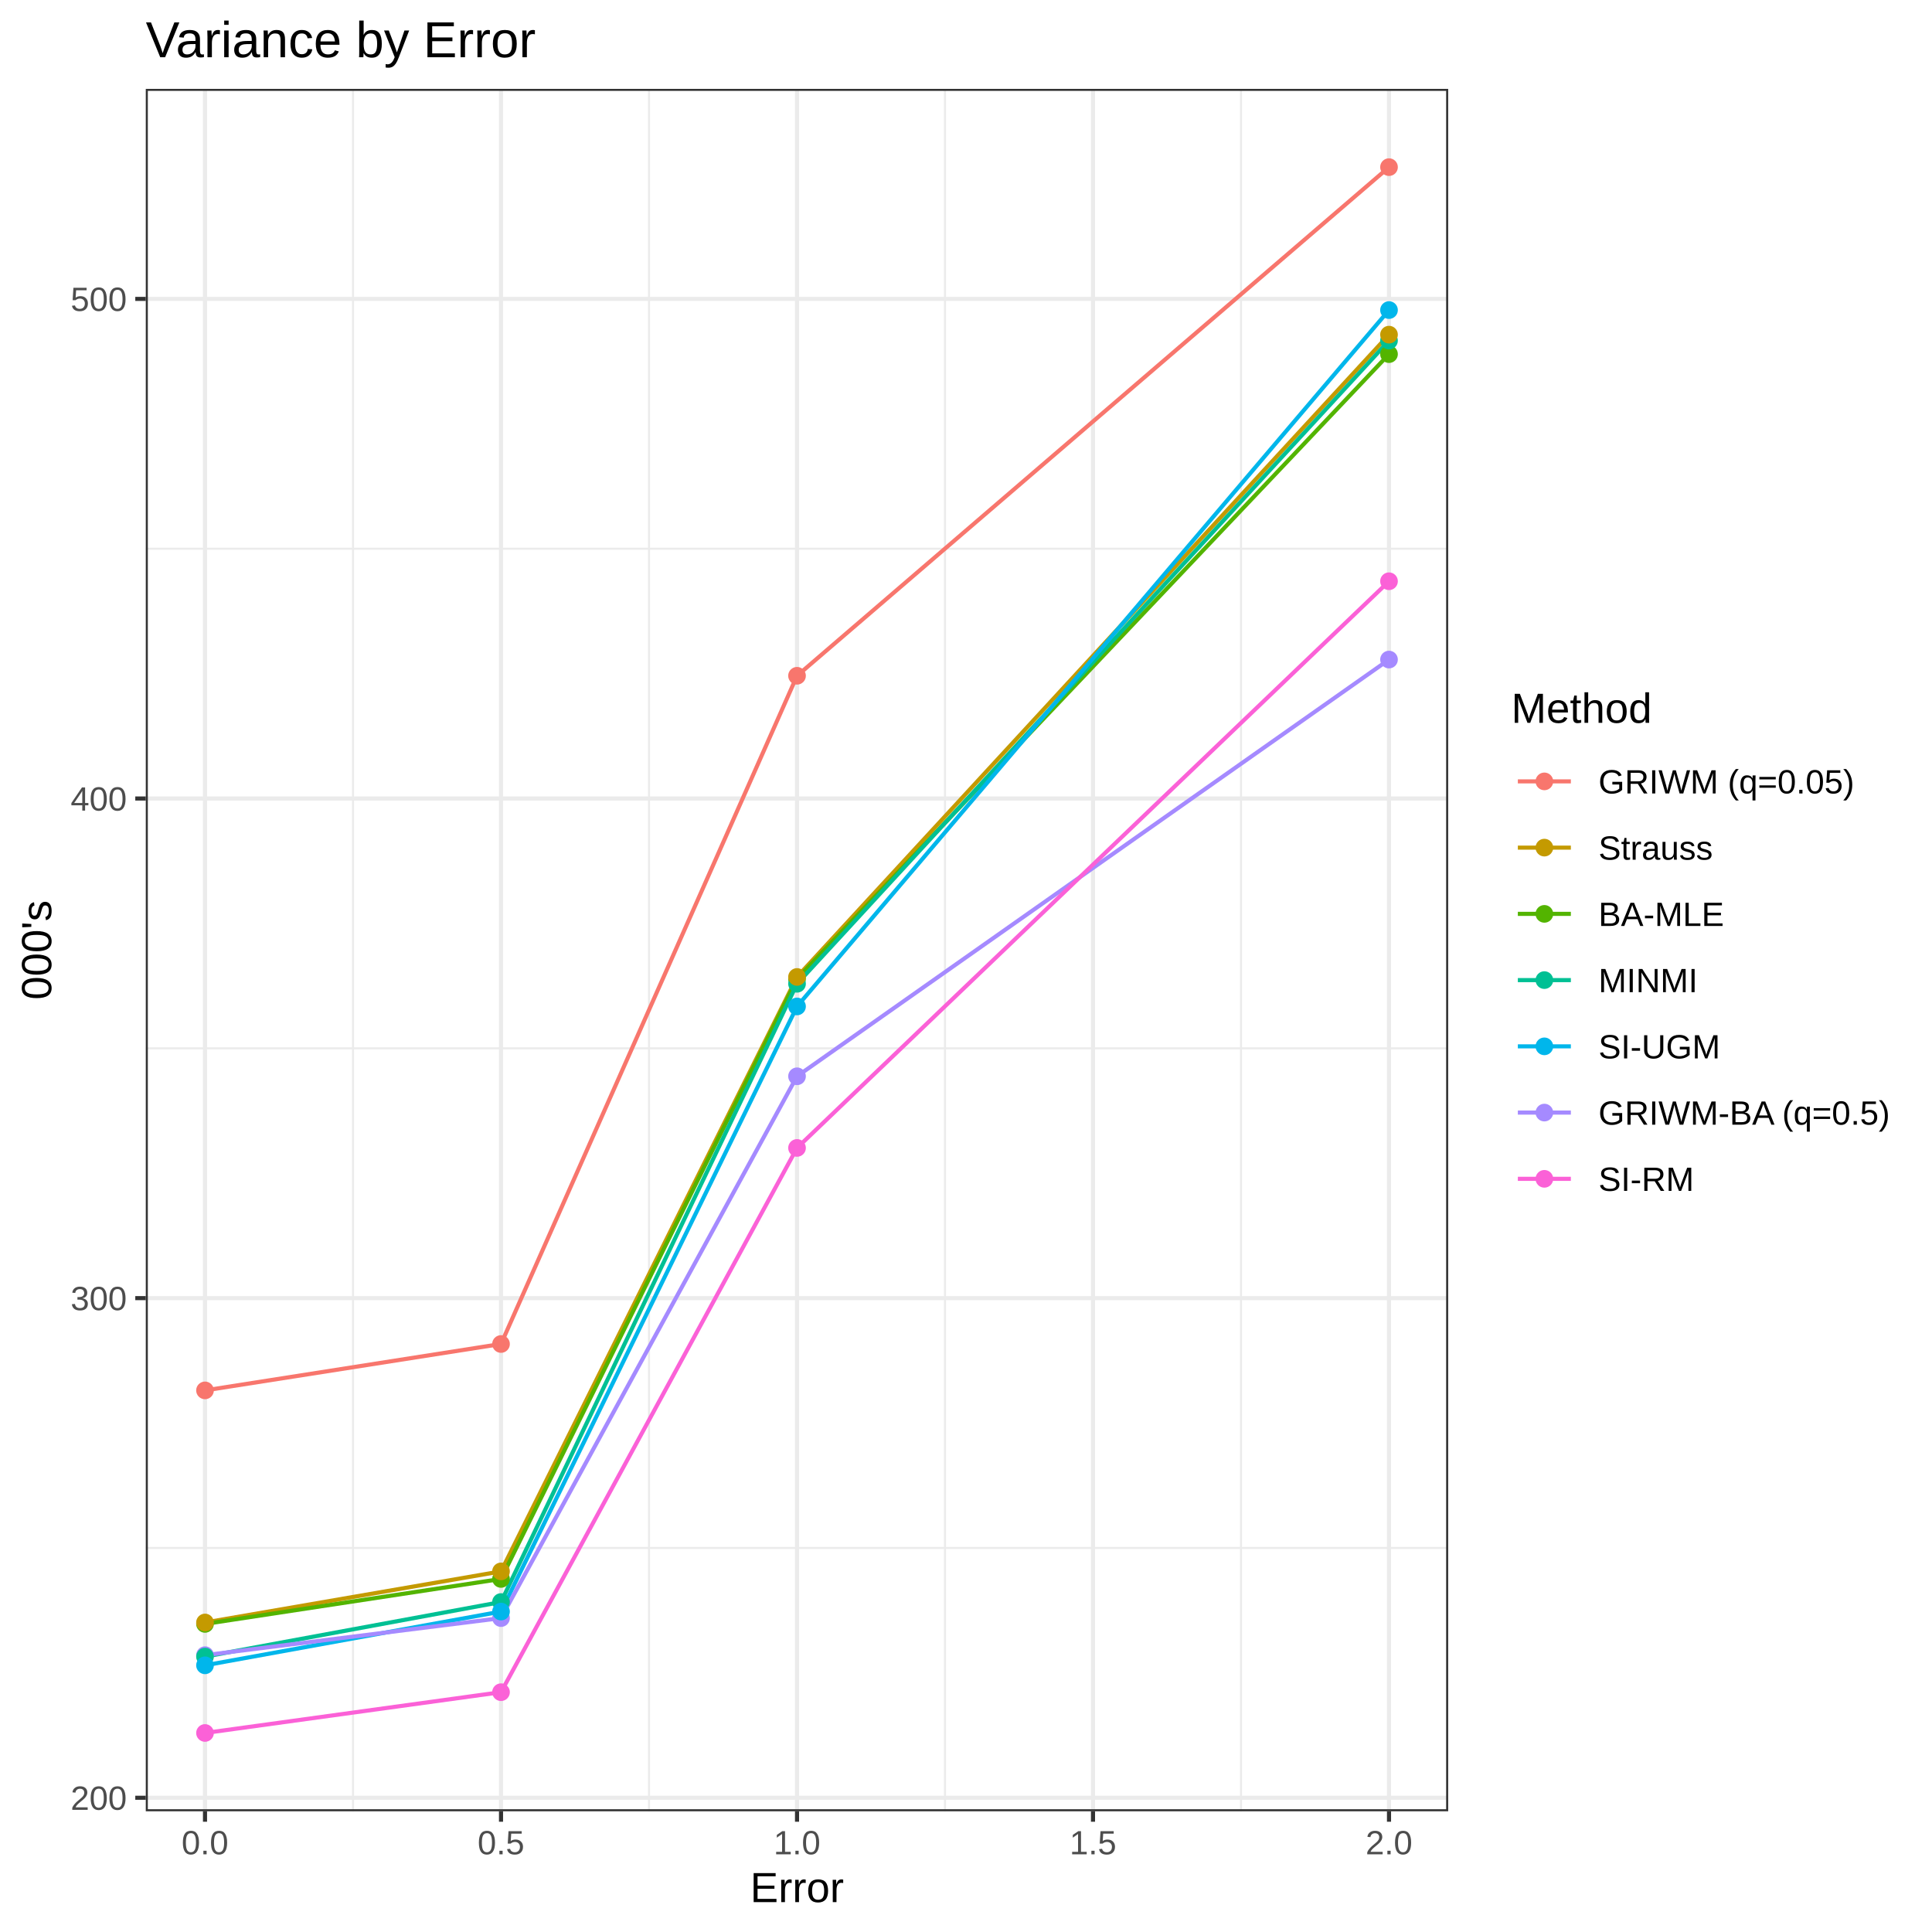
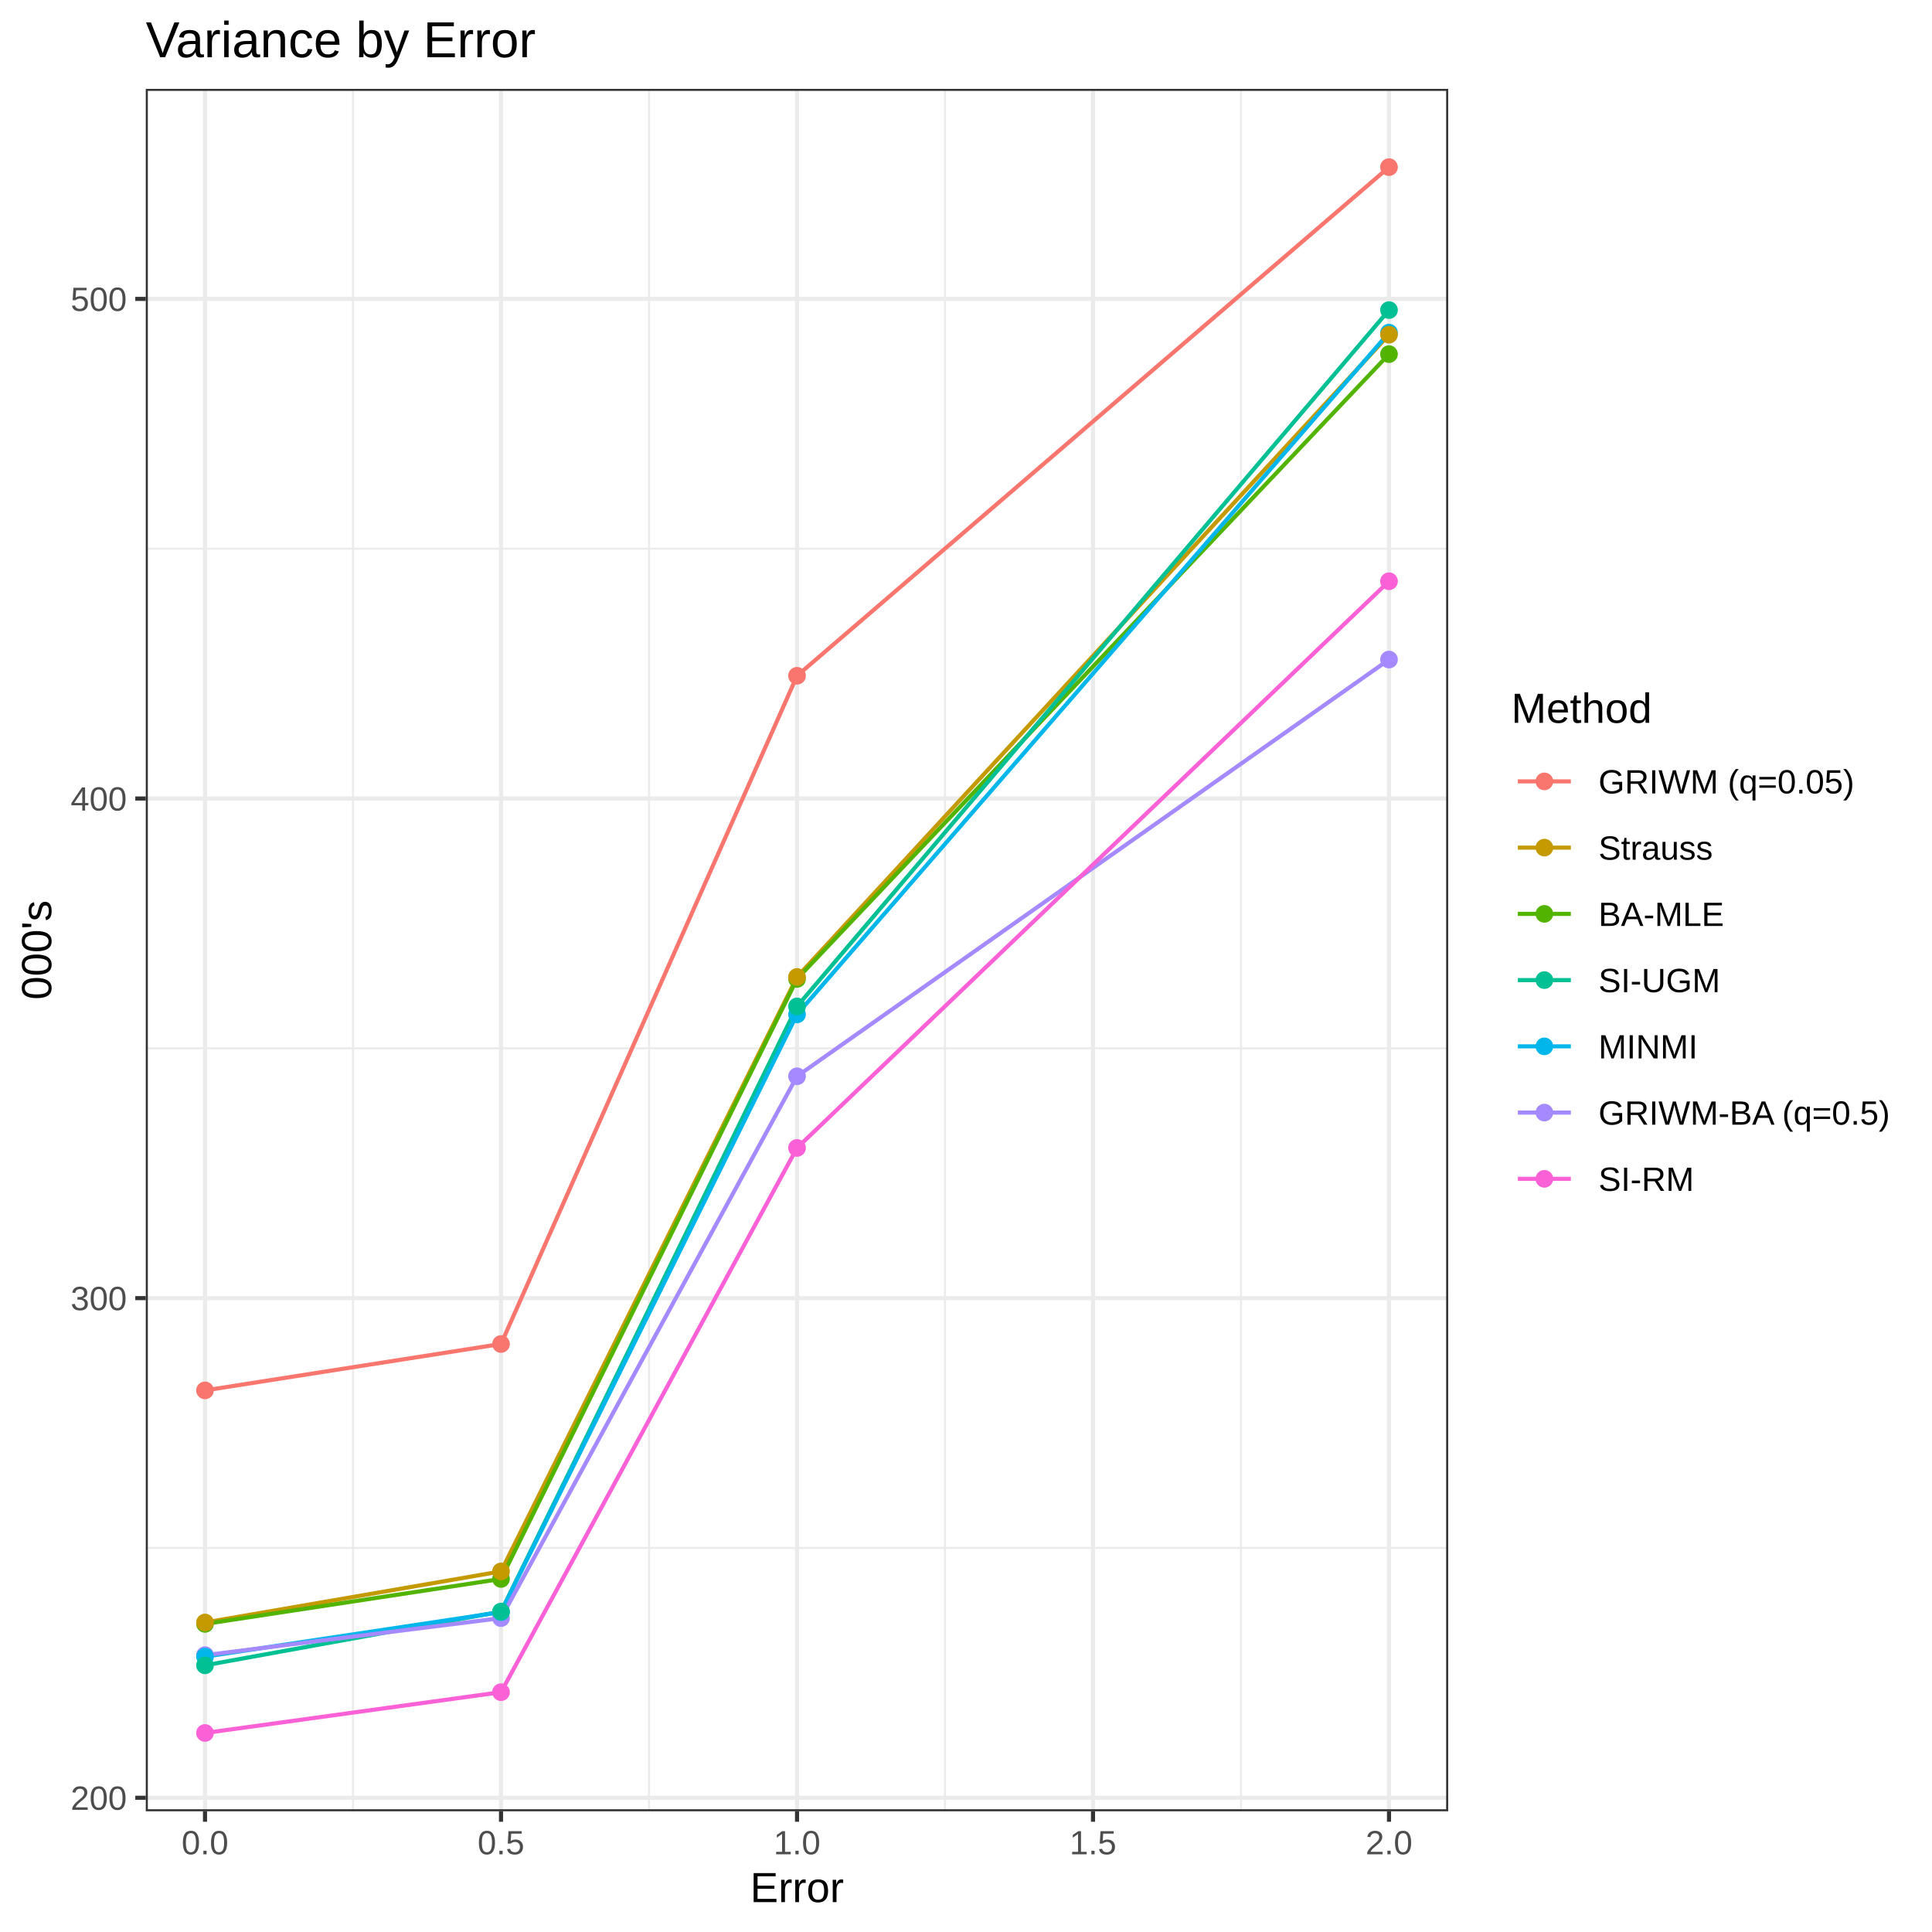
<svg xmlns="http://www.w3.org/2000/svg" class="svglite" width="504.00pt" height="504.00pt" viewBox="0 0 504.00 504.00">
  <defs>
    <style type="text/css">
    .svglite line, .svglite polyline, .svglite polygon, .svglite path, .svglite rect, .svglite circle {
      fill: none;
      stroke: #000000;
      stroke-linecap: round;
      stroke-linejoin: round;
      stroke-miterlimit: 10.00;
    }
    .svglite text {
      white-space: pre;
    }
  </style>
  </defs>
  <rect width="100%" height="100%" style="stroke: none; fill: #FFFFFF;" />
  <defs>
    <clipPath id="cpMC4wMHw1MDQuMDB8MC4wMHw1MDQuMDA=">
      <rect x="0.00" y="0.00" width="504.00" height="504.00" />
    </clipPath>
  </defs>
  <g clip-path="url(#cpMC4wMHw1MDQuMDB8MC4wMHw1MDQuMDA=)">
    <rect x="0.00" y="-0" width="504.00" height="504.00" style="stroke-width: 1.07; stroke: #FFFFFF; fill: #FFFFFF;" />
  </g>
  <defs>
    <clipPath id="cpMzguMDN8Mzc3LjgwfDIzLjE4fDQ3Mi41MA==">
      <rect x="38.03" y="23.18" width="339.76" height="449.33" />
    </clipPath>
  </defs>
  <g clip-path="url(#cpMzguMDN8Mzc3LjgwfDIzLjE4fDQ3Mi41MA==)">
    <rect x="38.03" y="23.18" width="339.76" height="449.33" style="stroke-width: 1.07; stroke: none; fill: #FFFFFF;" />
    <polyline points="38.03,403.81 377.80,403.81 " style="stroke-width: 0.53; stroke: #EBEBEB; stroke-linecap: butt;" />
    <polyline points="38.03,273.48 377.80,273.48 " style="stroke-width: 0.53; stroke: #EBEBEB; stroke-linecap: butt;" />
    <polyline points="38.03,143.14 377.80,143.14 " style="stroke-width: 0.53; stroke: #EBEBEB; stroke-linecap: butt;" />
    <polyline points="92.09,472.50 92.09,23.18 " style="stroke-width: 0.53; stroke: #EBEBEB; stroke-linecap: butt;" />
    <polyline points="169.31,472.50 169.31,23.18 " style="stroke-width: 0.53; stroke: #EBEBEB; stroke-linecap: butt;" />
    <polyline points="246.52,472.50 246.52,23.18 " style="stroke-width: 0.53; stroke: #EBEBEB; stroke-linecap: butt;" />
    <polyline points="323.74,472.50 323.74,23.18 " style="stroke-width: 0.53; stroke: #EBEBEB; stroke-linecap: butt;" />
    <polyline points="38.03,468.98 377.80,468.98 " style="stroke-width: 1.07; stroke: #EBEBEB; stroke-linecap: butt;" />
    <polyline points="38.03,338.64 377.80,338.64 " style="stroke-width: 1.07; stroke: #EBEBEB; stroke-linecap: butt;" />
    <polyline points="38.03,208.31 377.80,208.31 " style="stroke-width: 1.07; stroke: #EBEBEB; stroke-linecap: butt;" />
    <polyline points="38.03,77.97 377.80,77.97 " style="stroke-width: 1.07; stroke: #EBEBEB; stroke-linecap: butt;" />
    <polyline points="53.48,472.50 53.48,23.18 " style="stroke-width: 1.07; stroke: #EBEBEB; stroke-linecap: butt;" />
    <polyline points="130.70,472.50 130.70,23.18 " style="stroke-width: 1.07; stroke: #EBEBEB; stroke-linecap: butt;" />
    <polyline points="207.92,472.50 207.92,23.18 " style="stroke-width: 1.07; stroke: #EBEBEB; stroke-linecap: butt;" />
    <polyline points="285.13,472.50 285.13,23.18 " style="stroke-width: 1.07; stroke: #EBEBEB; stroke-linecap: butt;" />
    <polyline points="362.35,472.50 362.35,23.18 " style="stroke-width: 1.07; stroke: #EBEBEB; stroke-linecap: butt;" />
    <polyline points="53.48,362.71 130.70,350.61 207.92,176.29 362.35,43.60 " style="stroke-width: 1.07; stroke: #F8766D; stroke-linecap: butt;" />
    <polyline points="53.48,423.26 130.70,409.93 207.92,254.86 362.35,87.30 " style="stroke-width: 1.07; stroke: #C49A00; stroke-linecap: butt;" />
    <polyline points="53.48,423.63 130.70,411.90 207.92,255.37 362.35,92.38 " style="stroke-width: 1.07; stroke: #53B400; stroke-linecap: butt;" />
-     <polyline points="53.48,432.16 130.70,417.92 207.92,256.64 362.35,88.86 " style="stroke-width: 1.07; stroke: #00C094; stroke-linecap: butt;" />
-     <polyline points="53.48,434.43 130.70,420.41 207.92,262.55 362.35,80.89 " style="stroke-width: 1.07; stroke: #00B6EB; stroke-linecap: butt;" />
+     <polyline points="53.48,434.43 130.70,420.41 207.92,262.55 362.35,80.89 " style="stroke-width: 1.07; stroke: #00C094; stroke-linecap: butt;" />
+     <polyline points="53.48,432.16 130.70,420.55 207.92,264.62 362.35,86.78 " style="stroke-width: 1.07; stroke: #00B6EB; stroke-linecap: butt;" />
    <polyline points="53.48,431.78 130.70,422.11 207.92,280.77 362.35,172.06 " style="stroke-width: 1.07; stroke: #A58AFF; stroke-linecap: butt;" />
    <polyline points="53.48,452.08 130.70,441.44 207.92,299.46 362.35,151.63 " style="stroke-width: 1.07; stroke: #FB61D7; stroke-linecap: butt;" />
    <circle cx="53.48" cy="423.63" r="1.95" style="stroke-width: 0.71; stroke: #53B400; fill: #53B400;" />
    <circle cx="53.48" cy="431.78" r="1.95" style="stroke-width: 0.71; stroke: #A58AFF; fill: #A58AFF;" />
    <circle cx="53.48" cy="362.71" r="1.95" style="stroke-width: 0.71; stroke: #F8766D; fill: #F8766D;" />
-     <circle cx="53.48" cy="432.16" r="1.95" style="stroke-width: 0.71; stroke: #00C094; fill: #00C094;" />
+     <circle cx="53.48" cy="432.16" r="1.95" style="stroke-width: 0.71; stroke: #00B6EB; fill: #00B6EB;" />
    <circle cx="53.48" cy="452.08" r="1.95" style="stroke-width: 0.71; stroke: #FB61D7; fill: #FB61D7;" />
-     <circle cx="53.48" cy="434.43" r="1.95" style="stroke-width: 0.71; stroke: #00B6EB; fill: #00B6EB;" />
+     <circle cx="53.48" cy="434.43" r="1.95" style="stroke-width: 0.71; stroke: #00C094; fill: #00C094;" />
    <circle cx="53.48" cy="423.26" r="1.95" style="stroke-width: 0.71; stroke: #C49A00; fill: #C49A00;" />
    <circle cx="130.70" cy="411.90" r="1.95" style="stroke-width: 0.71; stroke: #53B400; fill: #53B400;" />
    <circle cx="130.70" cy="422.11" r="1.95" style="stroke-width: 0.71; stroke: #A58AFF; fill: #A58AFF;" />
    <circle cx="130.70" cy="350.61" r="1.95" style="stroke-width: 0.71; stroke: #F8766D; fill: #F8766D;" />
-     <circle cx="130.70" cy="417.92" r="1.95" style="stroke-width: 0.71; stroke: #00C094; fill: #00C094;" />
+     <circle cx="130.70" cy="420.55" r="1.95" style="stroke-width: 0.71; stroke: #00B6EB; fill: #00B6EB;" />
    <circle cx="130.70" cy="441.44" r="1.95" style="stroke-width: 0.71; stroke: #FB61D7; fill: #FB61D7;" />
-     <circle cx="130.70" cy="420.41" r="1.95" style="stroke-width: 0.71; stroke: #00B6EB; fill: #00B6EB;" />
+     <circle cx="130.70" cy="420.41" r="1.95" style="stroke-width: 0.71; stroke: #00C094; fill: #00C094;" />
    <circle cx="130.70" cy="409.93" r="1.95" style="stroke-width: 0.71; stroke: #C49A00; fill: #C49A00;" />
    <circle cx="207.92" cy="255.37" r="1.95" style="stroke-width: 0.71; stroke: #53B400; fill: #53B400;" />
    <circle cx="207.92" cy="280.77" r="1.95" style="stroke-width: 0.71; stroke: #A58AFF; fill: #A58AFF;" />
    <circle cx="207.92" cy="176.29" r="1.95" style="stroke-width: 0.71; stroke: #F8766D; fill: #F8766D;" />
-     <circle cx="207.92" cy="256.64" r="1.95" style="stroke-width: 0.71; stroke: #00C094; fill: #00C094;" />
+     <circle cx="207.92" cy="264.62" r="1.95" style="stroke-width: 0.71; stroke: #00B6EB; fill: #00B6EB;" />
    <circle cx="207.92" cy="299.46" r="1.95" style="stroke-width: 0.71; stroke: #FB61D7; fill: #FB61D7;" />
-     <circle cx="207.92" cy="262.55" r="1.95" style="stroke-width: 0.71; stroke: #00B6EB; fill: #00B6EB;" />
+     <circle cx="207.92" cy="262.55" r="1.95" style="stroke-width: 0.71; stroke: #00C094; fill: #00C094;" />
    <circle cx="207.92" cy="254.86" r="1.95" style="stroke-width: 0.71; stroke: #C49A00; fill: #C49A00;" />
    <circle cx="362.35" cy="92.38" r="1.95" style="stroke-width: 0.71; stroke: #53B400; fill: #53B400;" />
    <circle cx="362.35" cy="172.06" r="1.95" style="stroke-width: 0.71; stroke: #A58AFF; fill: #A58AFF;" />
    <circle cx="362.35" cy="43.60" r="1.95" style="stroke-width: 0.71; stroke: #F8766D; fill: #F8766D;" />
-     <circle cx="362.35" cy="88.86" r="1.95" style="stroke-width: 0.71; stroke: #00C094; fill: #00C094;" />
+     <circle cx="362.35" cy="86.78" r="1.95" style="stroke-width: 0.71; stroke: #00B6EB; fill: #00B6EB;" />
    <circle cx="362.35" cy="151.63" r="1.95" style="stroke-width: 0.71; stroke: #FB61D7; fill: #FB61D7;" />
-     <circle cx="362.35" cy="80.89" r="1.95" style="stroke-width: 0.71; stroke: #00B6EB; fill: #00B6EB;" />
+     <circle cx="362.35" cy="80.89" r="1.95" style="stroke-width: 0.71; stroke: #00C094; fill: #00C094;" />
    <circle cx="362.35" cy="87.30" r="1.95" style="stroke-width: 0.71; stroke: #C49A00; fill: #C49A00;" />
    <rect x="38.03" y="23.18" width="339.76" height="449.33" style="stroke-width: 1.07; stroke: #333333;" />
  </g>
  <g clip-path="url(#cpMC4wMHw1MDQuMDB8MC4wMHw1MDQuMDA=)">
    <text x="33.10" y="472.13" text-anchor="end" style="font-size: 8.80px;fill: #4D4D4D; font-family: &quot;Arial&quot;;" textLength="14.69px" lengthAdjust="spacingAndGlyphs">200</text>
    <text x="33.10" y="341.79" text-anchor="end" style="font-size: 8.80px;fill: #4D4D4D; font-family: &quot;Arial&quot;;" textLength="14.69px" lengthAdjust="spacingAndGlyphs">300</text>
    <text x="33.10" y="211.46" text-anchor="end" style="font-size: 8.80px;fill: #4D4D4D; font-family: &quot;Arial&quot;;" textLength="14.69px" lengthAdjust="spacingAndGlyphs">400</text>
    <text x="33.10" y="81.12" text-anchor="end" style="font-size: 8.80px;fill: #4D4D4D; font-family: &quot;Arial&quot;;" textLength="14.69px" lengthAdjust="spacingAndGlyphs">500</text>
    <polyline points="35.29,468.98 38.03,468.98 " style="stroke-width: 1.07; stroke: #333333; stroke-linecap: butt;" />
    <polyline points="35.29,338.64 38.03,338.64 " style="stroke-width: 1.07; stroke: #333333; stroke-linecap: butt;" />
    <polyline points="35.29,208.31 38.03,208.31 " style="stroke-width: 1.07; stroke: #333333; stroke-linecap: butt;" />
    <polyline points="35.29,77.97 38.03,77.97 " style="stroke-width: 1.07; stroke: #333333; stroke-linecap: butt;" />
    <polyline points="53.48,475.24 53.48,472.50 " style="stroke-width: 1.07; stroke: #333333; stroke-linecap: butt;" />
    <polyline points="130.70,475.24 130.70,472.50 " style="stroke-width: 1.07; stroke: #333333; stroke-linecap: butt;" />
    <polyline points="207.92,475.24 207.92,472.50 " style="stroke-width: 1.07; stroke: #333333; stroke-linecap: butt;" />
    <polyline points="285.13,475.24 285.13,472.50 " style="stroke-width: 1.07; stroke: #333333; stroke-linecap: butt;" />
    <polyline points="362.35,475.24 362.35,472.50 " style="stroke-width: 1.07; stroke: #333333; stroke-linecap: butt;" />
    <text x="53.48" y="483.74" text-anchor="middle" style="font-size: 8.80px;fill: #4D4D4D; font-family: &quot;Arial&quot;;" textLength="12.24px" lengthAdjust="spacingAndGlyphs">0.0</text>
    <text x="130.70" y="483.74" text-anchor="middle" style="font-size: 8.80px;fill: #4D4D4D; font-family: &quot;Arial&quot;;" textLength="12.24px" lengthAdjust="spacingAndGlyphs">0.5</text>
    <text x="207.92" y="483.74" text-anchor="middle" style="font-size: 8.80px;fill: #4D4D4D; font-family: &quot;Arial&quot;;" textLength="12.24px" lengthAdjust="spacingAndGlyphs">1.0</text>
    <text x="285.13" y="483.74" text-anchor="middle" style="font-size: 8.80px;fill: #4D4D4D; font-family: &quot;Arial&quot;;" textLength="12.24px" lengthAdjust="spacingAndGlyphs">1.5</text>
    <text x="362.35" y="483.74" text-anchor="middle" style="font-size: 8.80px;fill: #4D4D4D; font-family: &quot;Arial&quot;;" textLength="12.24px" lengthAdjust="spacingAndGlyphs">2.0</text>
    <text x="207.92" y="496.20" text-anchor="middle" style="font-size: 11.00px; font-family: &quot;Arial&quot;;" textLength="24.45px" lengthAdjust="spacingAndGlyphs">Error</text>
    <text transform="translate(13.36,247.84) rotate(-90)" text-anchor="middle" style="font-size: 11.00px; font-family: &quot;Arial&quot;;" textLength="25.96px" lengthAdjust="spacingAndGlyphs">000's</text>
    <rect x="388.76" y="174.04" width="109.76" height="147.59" style="stroke-width: 1.07; stroke: none; fill: #FFFFFF;" />
    <text x="394.24" y="188.56" style="font-size: 11.00px; font-family: &quot;Arial&quot;;" textLength="36.71px" lengthAdjust="spacingAndGlyphs">Method</text>
    <rect x="394.24" y="195.20" width="17.28" height="17.28" style="stroke-width: 1.07; stroke: none; fill: #FFFFFF;" />
    <line x1="395.96" y1="203.84" x2="409.79" y2="203.84" style="stroke-width: 1.07; stroke: #F8766D; stroke-linecap: butt;" />
    <circle cx="402.88" cy="203.84" r="1.95" style="stroke-width: 0.71; stroke: #F8766D; fill: #F8766D;" />
    <rect x="394.24" y="212.48" width="17.28" height="17.28" style="stroke-width: 1.07; stroke: none; fill: #FFFFFF;" />
    <line x1="395.96" y1="221.12" x2="409.79" y2="221.12" style="stroke-width: 1.07; stroke: #C49A00; stroke-linecap: butt;" />
    <circle cx="402.88" cy="221.12" r="1.95" style="stroke-width: 0.71; stroke: #C49A00; fill: #C49A00;" />
    <rect x="394.24" y="229.76" width="17.28" height="17.28" style="stroke-width: 1.07; stroke: none; fill: #FFFFFF;" />
    <line x1="395.96" y1="238.40" x2="409.79" y2="238.40" style="stroke-width: 1.07; stroke: #53B400; stroke-linecap: butt;" />
    <circle cx="402.88" cy="238.40" r="1.95" style="stroke-width: 0.71; stroke: #53B400; fill: #53B400;" />
    <rect x="394.24" y="247.04" width="17.28" height="17.28" style="stroke-width: 1.07; stroke: none; fill: #FFFFFF;" />
    <line x1="395.96" y1="255.68" x2="409.79" y2="255.68" style="stroke-width: 1.07; stroke: #00C094; stroke-linecap: butt;" />
    <circle cx="402.88" cy="255.68" r="1.95" style="stroke-width: 0.71; stroke: #00C094; fill: #00C094;" />
    <rect x="394.24" y="264.32" width="17.28" height="17.28" style="stroke-width: 1.07; stroke: none; fill: #FFFFFF;" />
    <line x1="395.96" y1="272.96" x2="409.79" y2="272.96" style="stroke-width: 1.07; stroke: #00B6EB; stroke-linecap: butt;" />
    <circle cx="402.88" cy="272.96" r="1.95" style="stroke-width: 0.71; stroke: #00B6EB; fill: #00B6EB;" />
    <rect x="394.24" y="281.60" width="17.28" height="17.28" style="stroke-width: 1.07; stroke: none; fill: #FFFFFF;" />
    <line x1="395.96" y1="290.24" x2="409.79" y2="290.24" style="stroke-width: 1.07; stroke: #A58AFF; stroke-linecap: butt;" />
    <circle cx="402.88" cy="290.24" r="1.95" style="stroke-width: 0.71; stroke: #A58AFF; fill: #A58AFF;" />
    <rect x="394.24" y="298.88" width="17.28" height="17.28" style="stroke-width: 1.07; stroke: none; fill: #FFFFFF;" />
    <line x1="395.96" y1="307.52" x2="409.79" y2="307.52" style="stroke-width: 1.07; stroke: #FB61D7; stroke-linecap: butt;" />
    <circle cx="402.88" cy="307.52" r="1.95" style="stroke-width: 0.71; stroke: #FB61D7; fill: #FB61D7;" />
    <text x="416.99" y="206.99" style="font-size: 8.80px; font-family: &quot;Arial&quot;;" textLength="66.76px" lengthAdjust="spacingAndGlyphs">GRIWM (q=0.05)</text>
    <text x="416.99" y="224.27" style="font-size: 8.80px; font-family: &quot;Arial&quot;;" textLength="29.84px" lengthAdjust="spacingAndGlyphs">Strauss</text>
    <text x="416.99" y="241.55" style="font-size: 8.80px; font-family: &quot;Arial&quot;;" textLength="32.76px" lengthAdjust="spacingAndGlyphs">BA-MLE</text>
-     <text x="416.99" y="258.83" style="font-size: 8.80px; font-family: &quot;Arial&quot;;" textLength="25.91px" lengthAdjust="spacingAndGlyphs">MINMI</text>
-     <text x="416.99" y="276.11" style="font-size: 8.80px; font-family: &quot;Arial&quot;;" textLength="31.77px" lengthAdjust="spacingAndGlyphs">SI-UGM</text>
+     <text x="416.99" y="258.83" style="font-size: 8.80px; font-family: &quot;Arial&quot;;" textLength="31.77px" lengthAdjust="spacingAndGlyphs">SI-UGM</text>
+     <text x="416.99" y="276.11" style="font-size: 8.80px; font-family: &quot;Arial&quot;;" textLength="25.91px" lengthAdjust="spacingAndGlyphs">MINMI</text>
    <text x="416.99" y="293.39" style="font-size: 8.80px; font-family: &quot;Arial&quot;;" textLength="76.05px" lengthAdjust="spacingAndGlyphs">GRIWM-BA (q=0.5)</text>
    <text x="416.99" y="310.67" style="font-size: 8.80px; font-family: &quot;Arial&quot;;" textLength="24.93px" lengthAdjust="spacingAndGlyphs">SI-RM</text>
    <text x="38.03" y="14.93" style="font-size: 13.20px; font-family: &quot;Arial&quot;;" textLength="101.66px" lengthAdjust="spacingAndGlyphs">Variance by Error</text>
  </g>
</svg>
